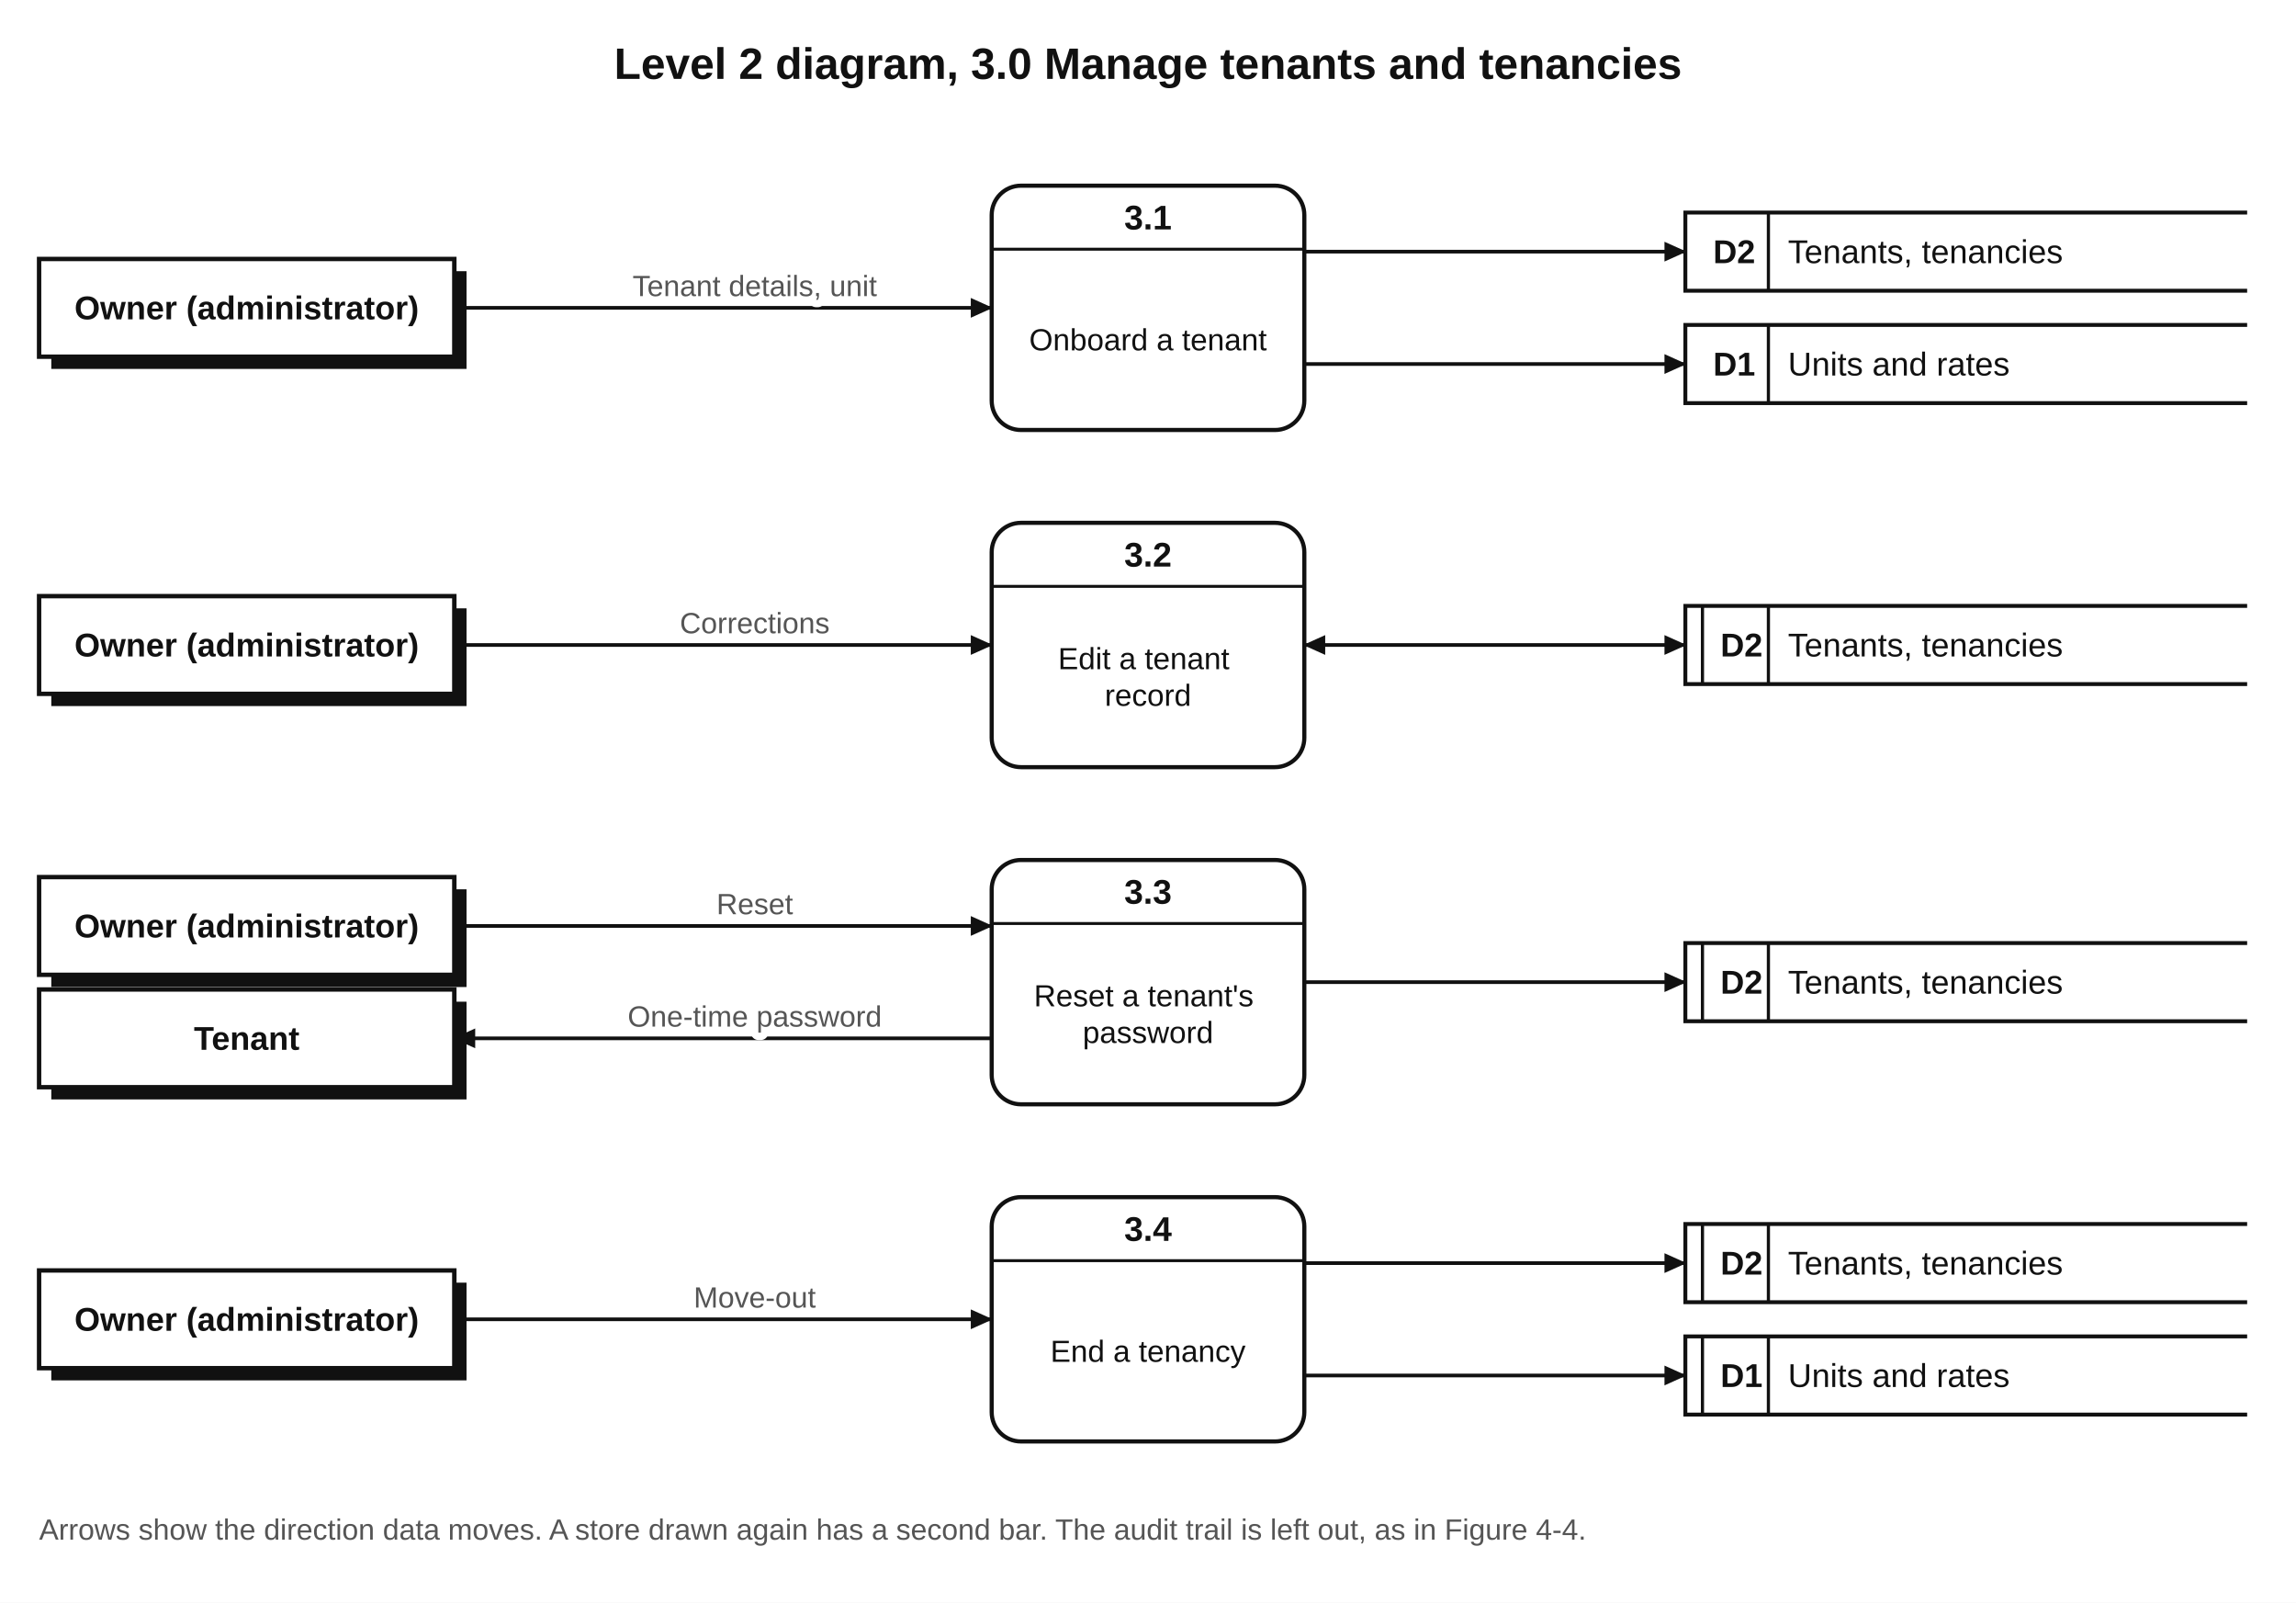
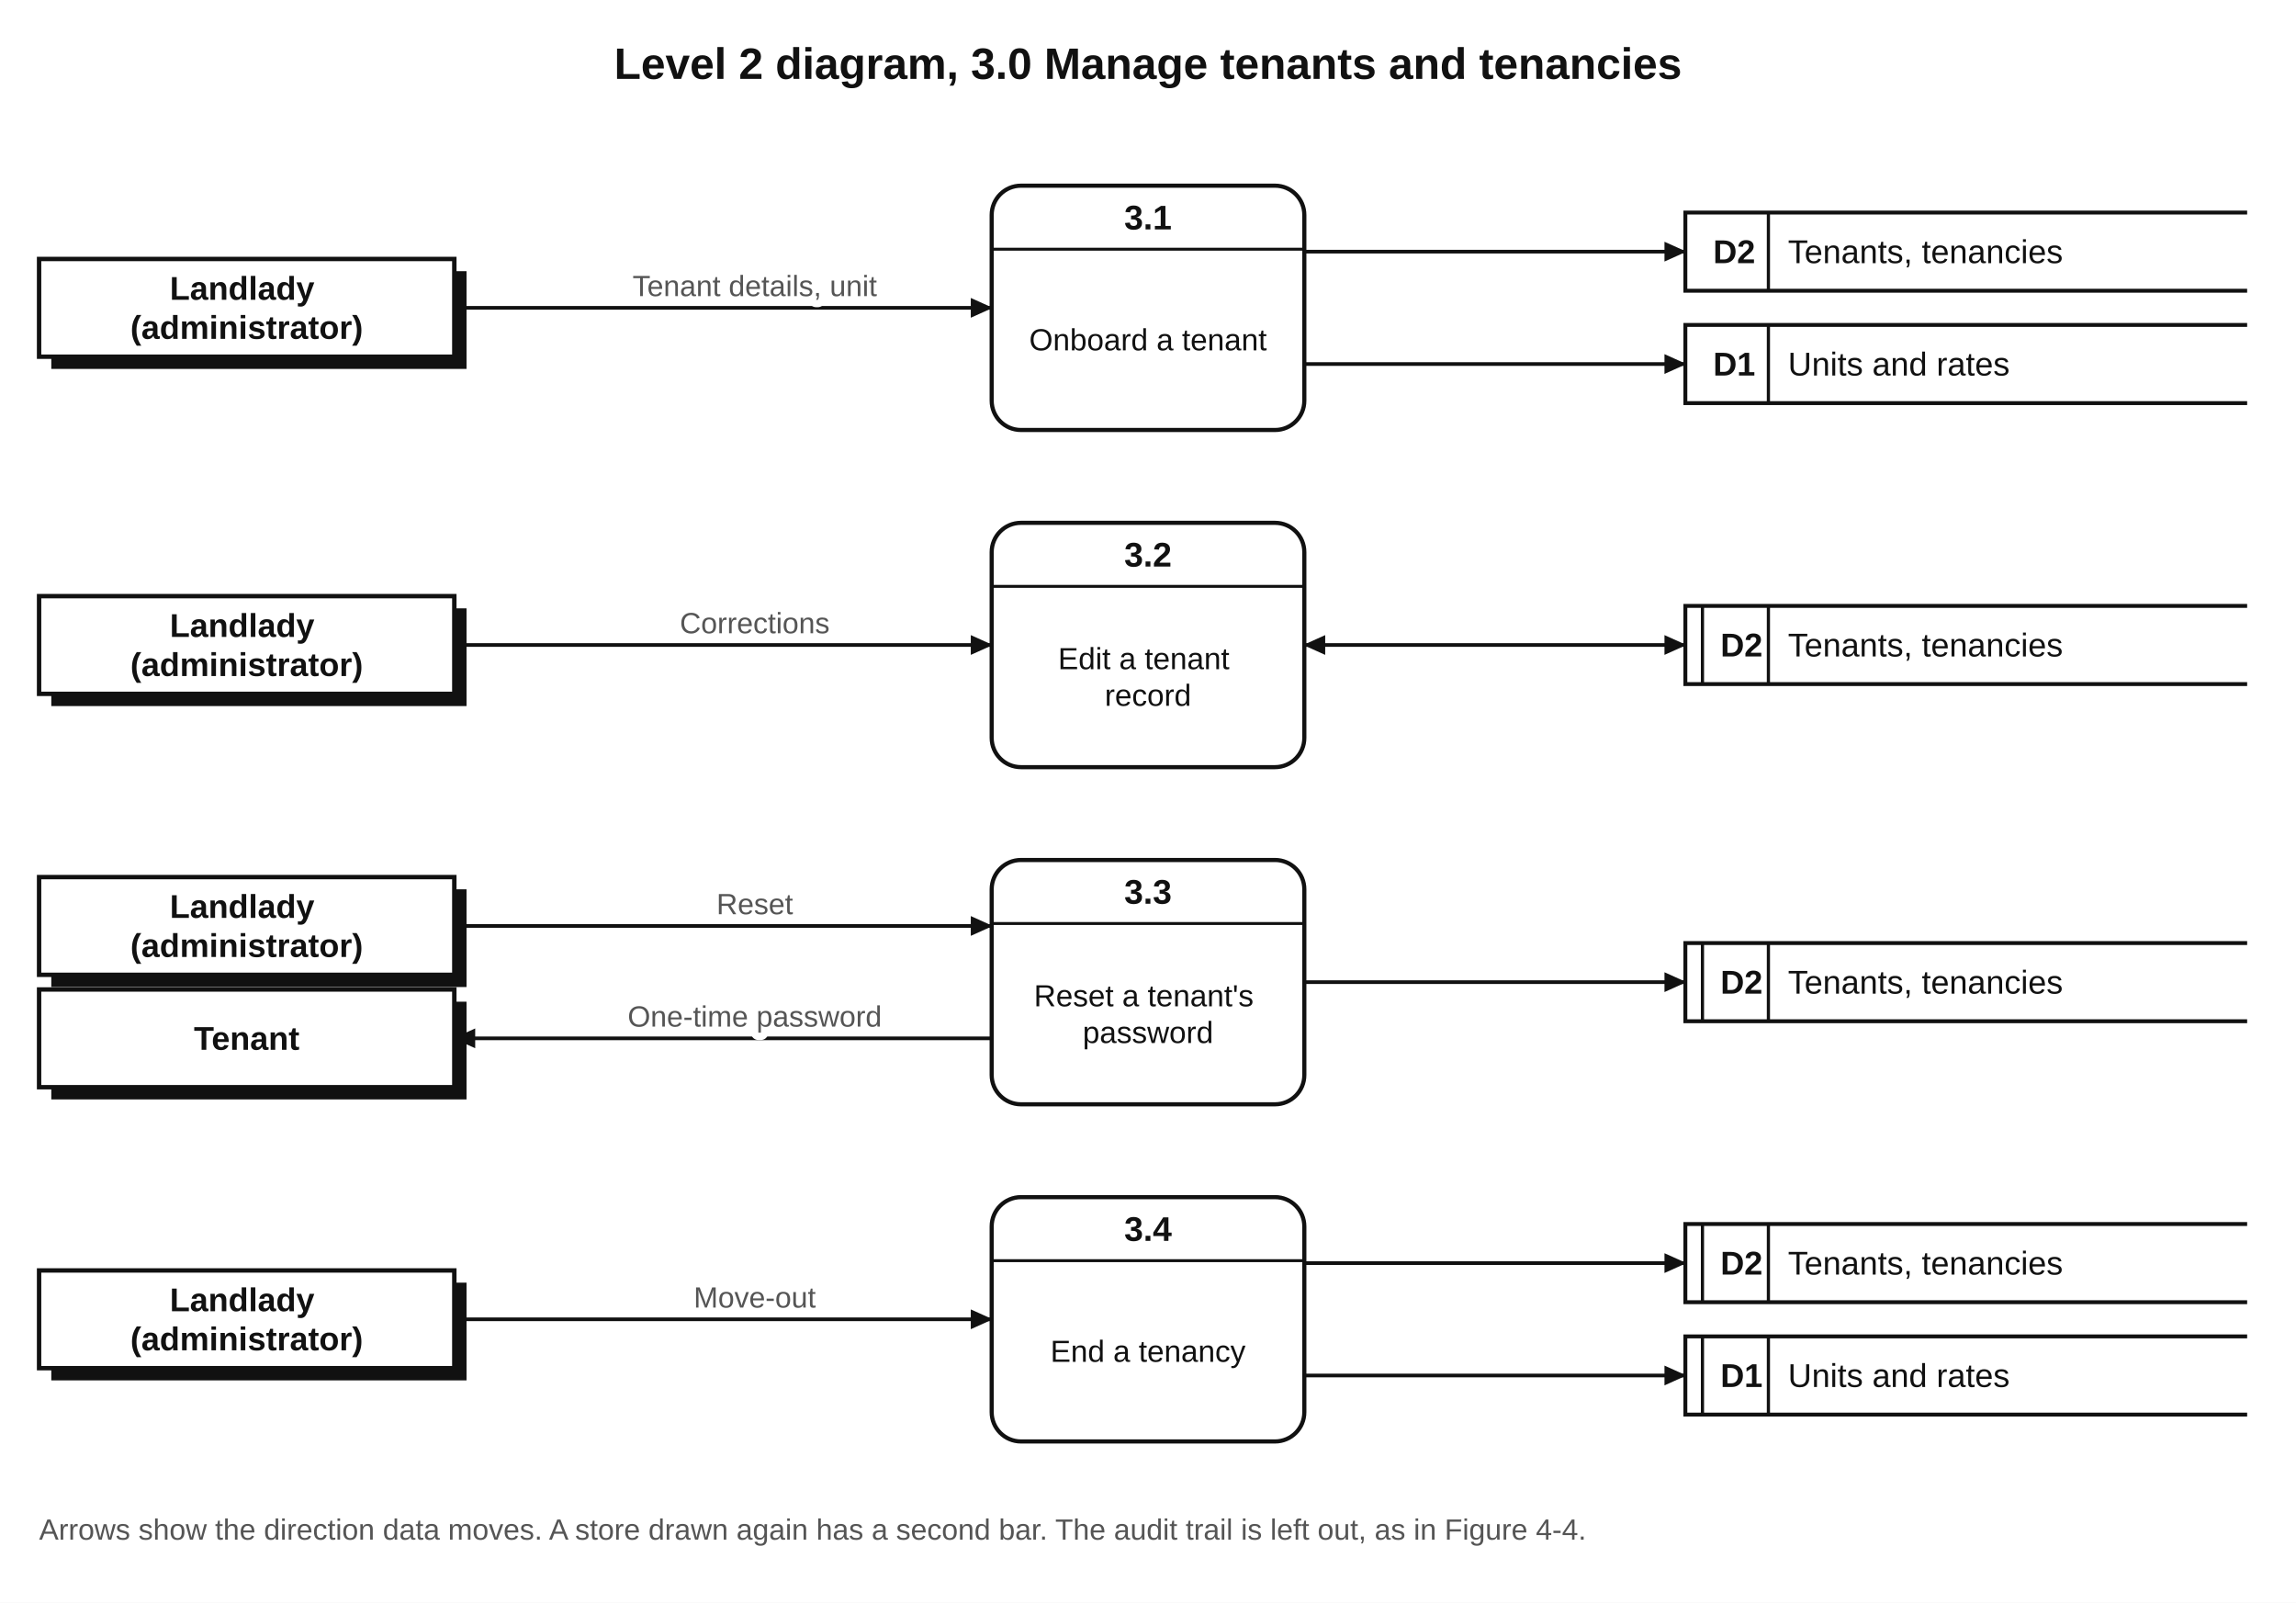
<svg xmlns="http://www.w3.org/2000/svg" width="940" height="656" viewBox="0 0 940 656">
  <rect width="940" height="656" fill="#fff" />
  <defs>
    <marker id="arr" viewBox="0 0 10 10" refX="9.5" refY="5" markerWidth="9" markerHeight="9" orient="auto-start-reverse" markerUnits="userSpaceOnUse">
      <path d="M0,0.5 L10,5 L0,9.5 Z" fill="#111" />
    </marker>
    <marker id="arrS" viewBox="0 0 10 10" refX="9.5" refY="5" markerWidth="9" markerHeight="9" orient="auto-start-reverse" markerUnits="userSpaceOnUse">
      <path d="M0,0.5 L10,5 L0,9.5 Z" fill="#111" />
    </marker>
  </defs>
  <text x="470" y="32.3" font-family="Arial, Helvetica, sans-serif" font-size="18" text-anchor="middle" fill="#111" font-weight="bold">
    <tspan x="470" dy="0">Level 2 diagram, 3.0 Manage tenants and tenancies</tspan>
  </text>
  <rect x="21" y="111" width="170" height="40" fill="#111" />
  <rect x="16" y="106" width="170" height="40" rx="0" fill="#fff" stroke="#111" stroke-width="1.8" />
-   <text x="101" y="130.7" font-family="Arial, Helvetica, sans-serif" font-size="13.5" text-anchor="middle" fill="#111" font-weight="bold">
-     <tspan x="101" dy="0">Owner (administrator)</tspan>
+   <text x="101" y="122.7" font-family="Arial, Helvetica, sans-serif" font-size="13.5" text-anchor="middle" fill="#111" font-weight="bold">
+     <tspan x="101" dy="0">Landlady</tspan>
+     <tspan x="101" dy="16">(administrator)</tspan>
  </text>
  <path d="M186,126 L406,126" fill="none" stroke="#111" stroke-width="1.5" marker-end="url(#arr)" />
  <text x="309" y="121.2" font-family="Arial, Helvetica, sans-serif" font-size="12" text-anchor="middle" fill="#555" stroke="#fff" stroke-width="6" stroke-linejoin="round" paint-order="stroke">
    <tspan x="309" dy="0">Tenant details, unit</tspan>
  </text>
  <path d="M920,87 H690 V119 H920" fill="#fff" stroke="#111" stroke-width="1.6" />
  <path d="M724,87 L724,119" fill="none" stroke="#111" stroke-width="1.3" />
  <text x="710" y="107.7" font-family="Arial, Helvetica, sans-serif" font-size="13.5" text-anchor="middle" fill="#111" font-weight="bold">
    <tspan x="710" dy="0">D2</tspan>
  </text>
  <text x="732" y="107.7" font-family="Arial, Helvetica, sans-serif" font-size="13.5" text-anchor="start" fill="#111">
    <tspan x="732" dy="0">Tenants, tenancies</tspan>
  </text>
  <path d="M690,103 L534,103" fill="none" stroke="#111" stroke-width="1.5" marker-start="url(#arrS)" />
  <path d="M920,133 H690 V165 H920" fill="#fff" stroke="#111" stroke-width="1.6" />
  <path d="M724,133 L724,165" fill="none" stroke="#111" stroke-width="1.3" />
  <text x="710" y="153.7" font-family="Arial, Helvetica, sans-serif" font-size="13.5" text-anchor="middle" fill="#111" font-weight="bold">
    <tspan x="710" dy="0">D1</tspan>
  </text>
  <text x="732" y="153.7" font-family="Arial, Helvetica, sans-serif" font-size="13.5" text-anchor="start" fill="#111">
    <tspan x="732" dy="0">Units and rates</tspan>
  </text>
  <path d="M690,149 L534,149" fill="none" stroke="#111" stroke-width="1.5" marker-start="url(#arrS)" />
  <rect x="406" y="76" width="128" height="100" rx="12" fill="#fff" stroke="#111" stroke-width="1.7" />
  <path d="M406,102 L534,102" fill="none" stroke="#111" stroke-width="1.2" />
  <text x="470" y="93.9" font-family="Arial, Helvetica, sans-serif" font-size="14" text-anchor="middle" fill="#111" font-weight="bold">
    <tspan x="470" dy="0">3.1</tspan>
  </text>
  <text x="470" y="143.4" font-family="Arial, Helvetica, sans-serif" font-size="12.5" text-anchor="middle" fill="#111">
    <tspan x="470" dy="0">Onboard a tenant</tspan>
  </text>
  <rect x="21" y="249" width="170" height="40" fill="#111" />
  <rect x="16" y="244" width="170" height="40" rx="0" fill="#fff" stroke="#111" stroke-width="1.8" />
-   <text x="101" y="268.7" font-family="Arial, Helvetica, sans-serif" font-size="13.5" text-anchor="middle" fill="#111" font-weight="bold">
-     <tspan x="101" dy="0">Owner (administrator)</tspan>
+   <text x="101" y="260.7" font-family="Arial, Helvetica, sans-serif" font-size="13.5" text-anchor="middle" fill="#111" font-weight="bold">
+     <tspan x="101" dy="0">Landlady</tspan>
+     <tspan x="101" dy="16">(administrator)</tspan>
  </text>
  <path d="M186,264 L406,264" fill="none" stroke="#111" stroke-width="1.5" marker-end="url(#arr)" />
  <text x="309" y="259.2" font-family="Arial, Helvetica, sans-serif" font-size="12" text-anchor="middle" fill="#555" stroke="#fff" stroke-width="6" stroke-linejoin="round" paint-order="stroke">
    <tspan x="309" dy="0">Corrections</tspan>
  </text>
  <path d="M920,248 H690 V280 H920" fill="#fff" stroke="#111" stroke-width="1.6" />
  <path d="M724,248 L724,280" fill="none" stroke="#111" stroke-width="1.3" />
  <path d="M697,248 L697,280" fill="none" stroke="#111" stroke-width="1.3" />
  <text x="713" y="268.7" font-family="Arial, Helvetica, sans-serif" font-size="13.5" text-anchor="middle" fill="#111" font-weight="bold">
    <tspan x="713" dy="0">D2</tspan>
  </text>
  <text x="732" y="268.7" font-family="Arial, Helvetica, sans-serif" font-size="13.5" text-anchor="start" fill="#111">
    <tspan x="732" dy="0">Tenants, tenancies</tspan>
  </text>
  <path d="M690,264 L534,264" fill="none" stroke="#111" stroke-width="1.5" marker-start="url(#arrS)" marker-end="url(#arr)" />
  <rect x="406" y="214" width="128" height="100" rx="12" fill="#fff" stroke="#111" stroke-width="1.7" />
  <path d="M406,240 L534,240" fill="none" stroke="#111" stroke-width="1.2" />
  <text x="470" y="231.9" font-family="Arial, Helvetica, sans-serif" font-size="14" text-anchor="middle" fill="#111" font-weight="bold">
    <tspan x="470" dy="0">3.2</tspan>
  </text>
  <text x="470" y="273.9" font-family="Arial, Helvetica, sans-serif" font-size="12.5" text-anchor="middle" fill="#111">
    <tspan x="470" dy="0">Edit a tenant</tspan>
    <tspan x="470" dy="15">record</tspan>
  </text>
  <rect x="21" y="364" width="170" height="40" fill="#111" />
  <rect x="16" y="359" width="170" height="40" rx="0" fill="#fff" stroke="#111" stroke-width="1.8" />
-   <text x="101" y="383.7" font-family="Arial, Helvetica, sans-serif" font-size="13.5" text-anchor="middle" fill="#111" font-weight="bold">
-     <tspan x="101" dy="0">Owner (administrator)</tspan>
+   <text x="101" y="375.7" font-family="Arial, Helvetica, sans-serif" font-size="13.5" text-anchor="middle" fill="#111" font-weight="bold">
+     <tspan x="101" dy="0">Landlady</tspan>
+     <tspan x="101" dy="16">(administrator)</tspan>
  </text>
  <path d="M186,379 L406,379" fill="none" stroke="#111" stroke-width="1.5" marker-end="url(#arr)" />
  <text x="309" y="374.2" font-family="Arial, Helvetica, sans-serif" font-size="12" text-anchor="middle" fill="#555" stroke="#fff" stroke-width="6" stroke-linejoin="round" paint-order="stroke">
    <tspan x="309" dy="0">Reset</tspan>
  </text>
  <rect x="21" y="410" width="170" height="40" fill="#111" />
  <rect x="16" y="405" width="170" height="40" rx="0" fill="#fff" stroke="#111" stroke-width="1.8" />
  <text x="101" y="429.7" font-family="Arial, Helvetica, sans-serif" font-size="13.5" text-anchor="middle" fill="#111" font-weight="bold">
    <tspan x="101" dy="0">Tenant</tspan>
  </text>
  <path d="M186,425 L406,425" fill="none" stroke="#111" stroke-width="1.5" marker-start="url(#arrS)" />
  <text x="309" y="420.2" font-family="Arial, Helvetica, sans-serif" font-size="12" text-anchor="middle" fill="#555" stroke="#fff" stroke-width="6" stroke-linejoin="round" paint-order="stroke">
    <tspan x="309" dy="0">One-time password</tspan>
  </text>
  <path d="M920,386 H690 V418 H920" fill="#fff" stroke="#111" stroke-width="1.6" />
  <path d="M724,386 L724,418" fill="none" stroke="#111" stroke-width="1.3" />
  <path d="M697,386 L697,418" fill="none" stroke="#111" stroke-width="1.3" />
  <text x="713" y="406.7" font-family="Arial, Helvetica, sans-serif" font-size="13.5" text-anchor="middle" fill="#111" font-weight="bold">
    <tspan x="713" dy="0">D2</tspan>
  </text>
  <text x="732" y="406.7" font-family="Arial, Helvetica, sans-serif" font-size="13.5" text-anchor="start" fill="#111">
    <tspan x="732" dy="0">Tenants, tenancies</tspan>
  </text>
  <path d="M690,402 L534,402" fill="none" stroke="#111" stroke-width="1.5" marker-start="url(#arrS)" />
  <rect x="406" y="352" width="128" height="100" rx="12" fill="#fff" stroke="#111" stroke-width="1.7" />
  <path d="M406,378 L534,378" fill="none" stroke="#111" stroke-width="1.2" />
  <text x="470" y="369.9" font-family="Arial, Helvetica, sans-serif" font-size="14" text-anchor="middle" fill="#111" font-weight="bold">
    <tspan x="470" dy="0">3.3</tspan>
  </text>
  <text x="470" y="411.9" font-family="Arial, Helvetica, sans-serif" font-size="12.5" text-anchor="middle" fill="#111">
    <tspan x="470" dy="0">Reset a tenant's</tspan>
    <tspan x="470" dy="15">password</tspan>
  </text>
  <rect x="21" y="525" width="170" height="40" fill="#111" />
  <rect x="16" y="520" width="170" height="40" rx="0" fill="#fff" stroke="#111" stroke-width="1.8" />
-   <text x="101" y="544.7" font-family="Arial, Helvetica, sans-serif" font-size="13.5" text-anchor="middle" fill="#111" font-weight="bold">
-     <tspan x="101" dy="0">Owner (administrator)</tspan>
+   <text x="101" y="536.7" font-family="Arial, Helvetica, sans-serif" font-size="13.5" text-anchor="middle" fill="#111" font-weight="bold">
+     <tspan x="101" dy="0">Landlady</tspan>
+     <tspan x="101" dy="16">(administrator)</tspan>
  </text>
  <path d="M186,540 L406,540" fill="none" stroke="#111" stroke-width="1.5" marker-end="url(#arr)" />
  <text x="309" y="535.2" font-family="Arial, Helvetica, sans-serif" font-size="12" text-anchor="middle" fill="#555" stroke="#fff" stroke-width="6" stroke-linejoin="round" paint-order="stroke">
    <tspan x="309" dy="0">Move-out</tspan>
  </text>
  <path d="M920,501 H690 V533 H920" fill="#fff" stroke="#111" stroke-width="1.6" />
  <path d="M724,501 L724,533" fill="none" stroke="#111" stroke-width="1.3" />
  <path d="M697,501 L697,533" fill="none" stroke="#111" stroke-width="1.3" />
  <text x="713" y="521.7" font-family="Arial, Helvetica, sans-serif" font-size="13.5" text-anchor="middle" fill="#111" font-weight="bold">
    <tspan x="713" dy="0">D2</tspan>
  </text>
  <text x="732" y="521.7" font-family="Arial, Helvetica, sans-serif" font-size="13.5" text-anchor="start" fill="#111">
    <tspan x="732" dy="0">Tenants, tenancies</tspan>
  </text>
  <path d="M690,517 L534,517" fill="none" stroke="#111" stroke-width="1.5" marker-start="url(#arrS)" />
  <path d="M920,547 H690 V579 H920" fill="#fff" stroke="#111" stroke-width="1.6" />
  <path d="M724,547 L724,579" fill="none" stroke="#111" stroke-width="1.3" />
  <path d="M697,547 L697,579" fill="none" stroke="#111" stroke-width="1.3" />
  <text x="713" y="567.7" font-family="Arial, Helvetica, sans-serif" font-size="13.5" text-anchor="middle" fill="#111" font-weight="bold">
    <tspan x="713" dy="0">D1</tspan>
  </text>
  <text x="732" y="567.7" font-family="Arial, Helvetica, sans-serif" font-size="13.5" text-anchor="start" fill="#111">
    <tspan x="732" dy="0">Units and rates</tspan>
  </text>
  <path d="M690,563 L534,563" fill="none" stroke="#111" stroke-width="1.5" marker-start="url(#arrS)" />
  <rect x="406" y="490" width="128" height="100" rx="12" fill="#fff" stroke="#111" stroke-width="1.7" />
  <path d="M406,516 L534,516" fill="none" stroke="#111" stroke-width="1.2" />
  <text x="470" y="507.9" font-family="Arial, Helvetica, sans-serif" font-size="14" text-anchor="middle" fill="#111" font-weight="bold">
    <tspan x="470" dy="0">3.4</tspan>
  </text>
  <text x="470" y="557.4" font-family="Arial, Helvetica, sans-serif" font-size="12.5" text-anchor="middle" fill="#111">
    <tspan x="470" dy="0">End a tenancy</tspan>
  </text>
  <text x="16" y="630.2" font-family="Arial, Helvetica, sans-serif" font-size="12" text-anchor="start" fill="#555">
    <tspan x="16" dy="0">Arrows show the direction data moves. A store drawn again has a second bar. The audit trail is left out, as in Figure 4-4.</tspan>
  </text>
</svg>
